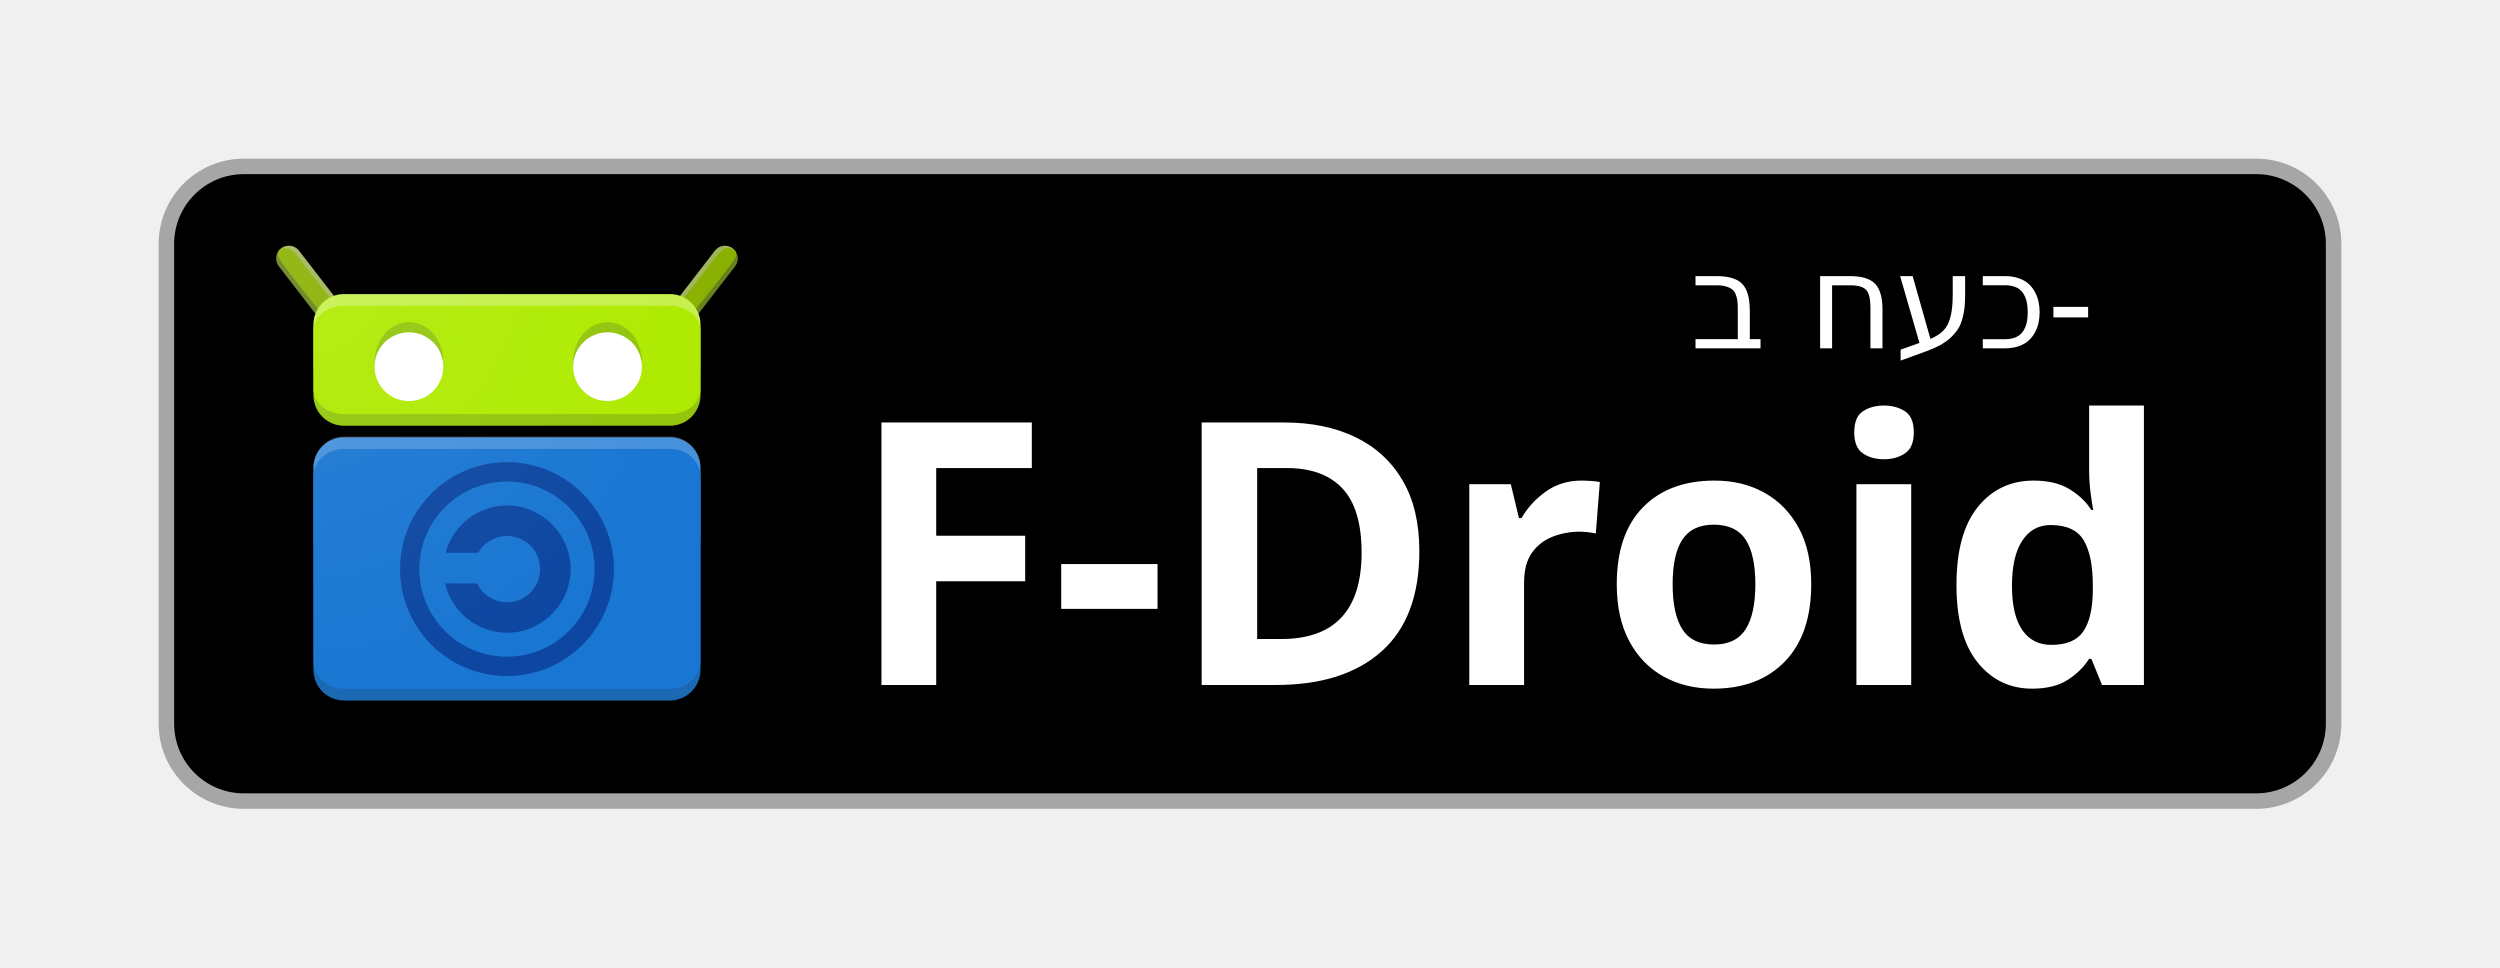
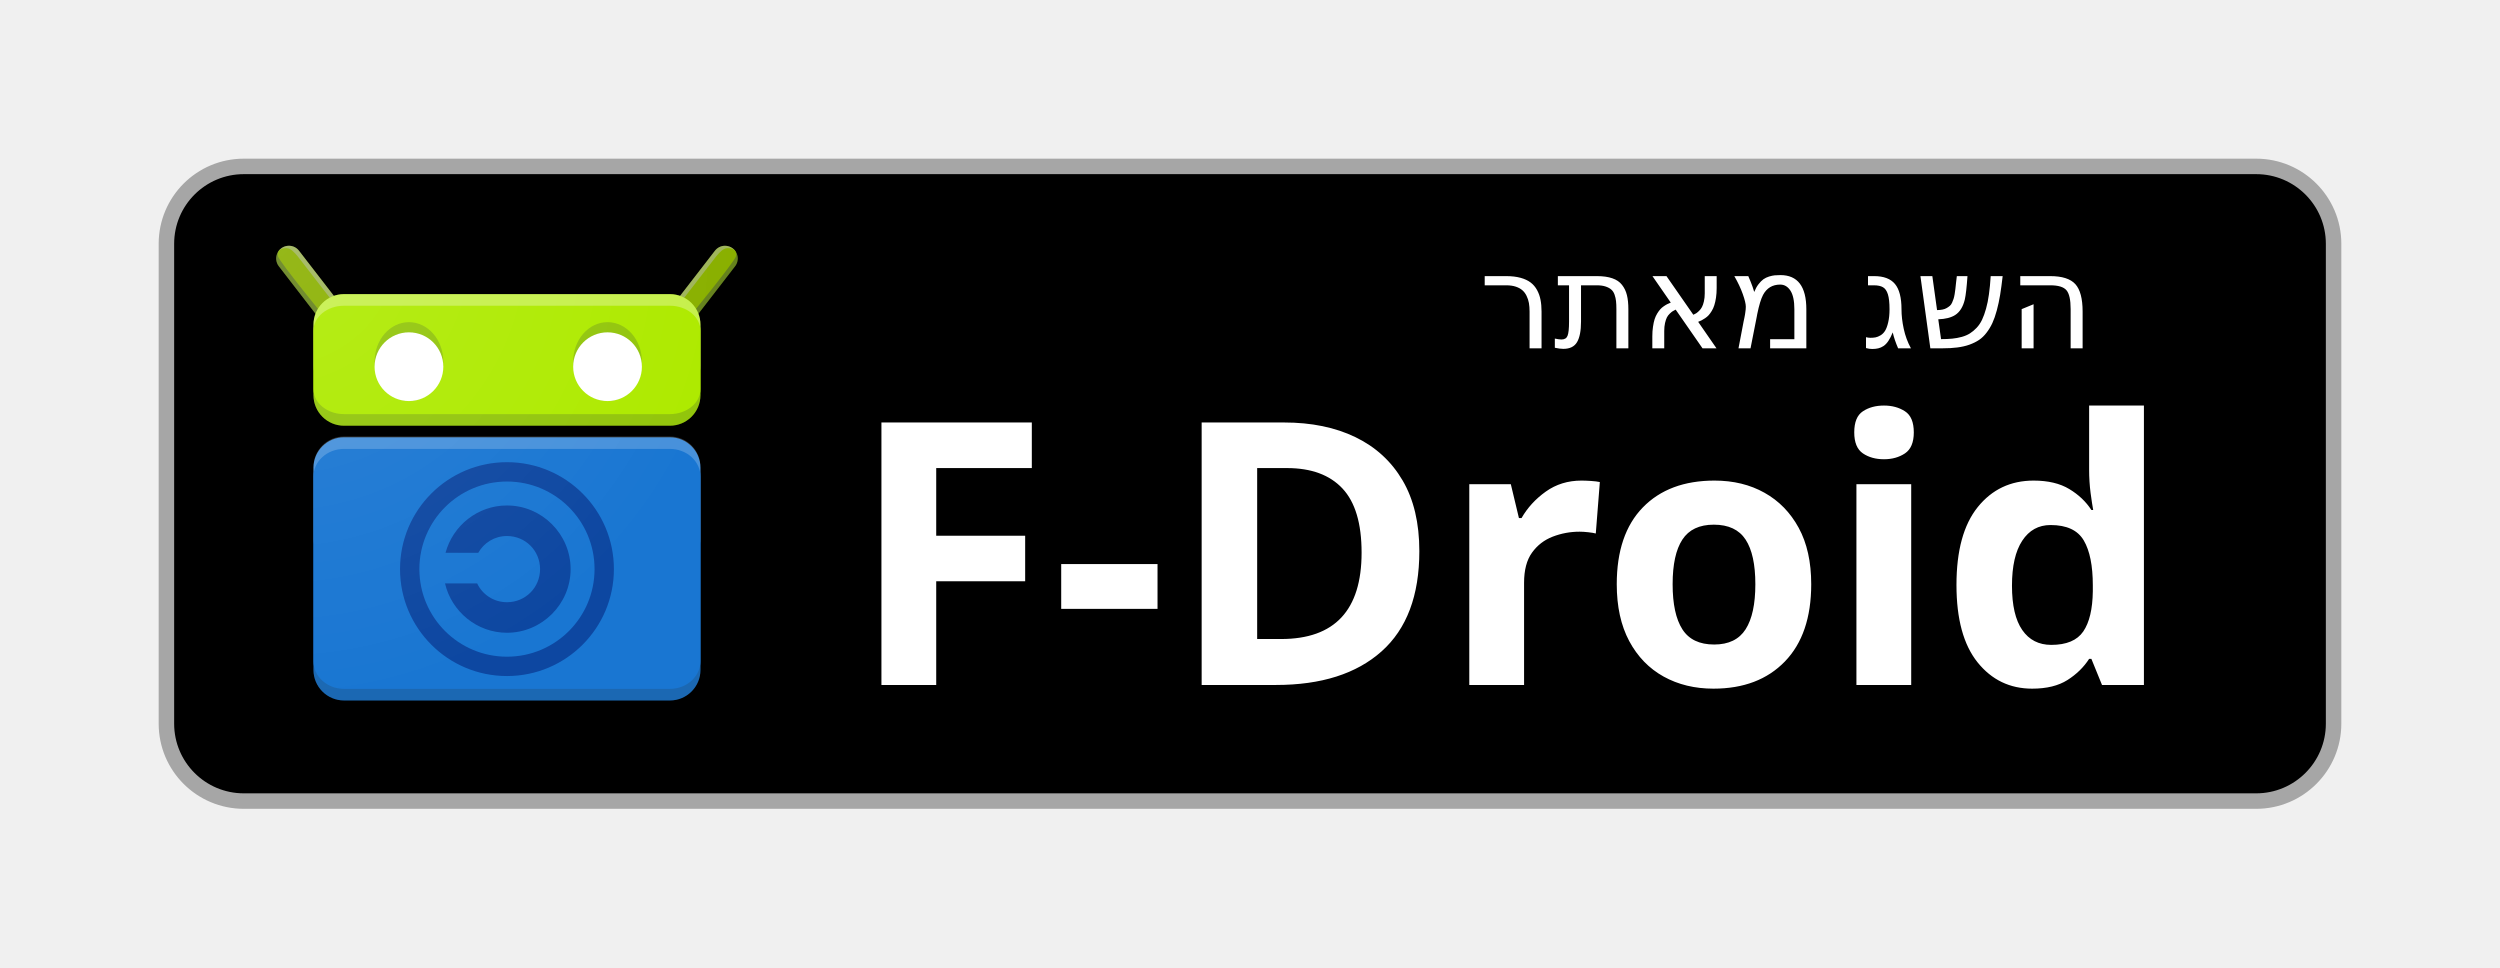
<svg xmlns="http://www.w3.org/2000/svg" xmlns:xlink="http://www.w3.org/1999/xlink" width="646" height="250" id="svg8502" version="1.1">
  <defs id="defs8504">
    <linearGradient id="linearGradient4392">
      <stop style="stop-color:#ffffff;stop-opacity:0.098" offset="0" id="stop4394" />
      <stop style="stop-color:#ffffff;stop-opacity:0" offset="1" id="stop4396" />
    </linearGradient>
    <radialGradient xlink:href="#linearGradient4392" id="radialGradient4398" cx="113" cy="-12.89" fx="113" fy="-12.89" r="59.662" gradientTransform="matrix(-4.3416142e-8,1.961051,-1.977812,2.8493899e-8,254.5069,78.76343)" gradientUnits="userSpaceOnUse" />
  </defs>
  <g id="layer1" transform="translate(-289,-312.3622)">
    <rect style="color:#000000;display:inline;overflow:visible;visibility:visible;fill:#000000;fill-opacity:1;fill-rule:nonzero;stroke:#a6a6a6;stroke-width:4;stroke-miterlimit:4;stroke-dasharray:none;stroke-opacity:1;marker:none;enable-background:accumulate" id="rect3007" width="560" height="164" x="332" y="355.362" rx="20" ry="20" />
    <text id="text3013" y="402.367" x="849.941" style="color:#000000;font-style:normal;font-variant:normal;font-weight:normal;font-stretch:normal;font-size:12.395px;line-height:100%;font-family:'DejaVu Sans';-inkscape-font-specification:'DejaVu Sans';text-align:end;letter-spacing:0px;word-spacing:0px;text-anchor:end;display:inline;overflow:visible;visibility:visible;fill:#ffffff;fill-opacity:1;fill-rule:nonzero;stroke:none;stroke-width:1px;marker:none;enable-background:accumulate" xml:space="preserve">
-       <tspan y="402.367" x="849.941" id="tspan3015" style="font-style:normal;font-variant:normal;font-weight:normal;font-stretch:normal;font-size:34.125px;font-family:'DejaVu Sans';-inkscape-font-specification:'DejaVu Sans';text-align:end;text-anchor:end">כעח ב-</tspan>
+       <tspan y="402.367" x="849.941" id="tspan3015" style="font-style:normal;font-variant:normal;font-weight:normal;font-stretch:normal;font-size:34.125px;font-family:'DejaVu Sans';-inkscape-font-specification:'DejaVu Sans';text-align:end;text-anchor:end">השג מאתר</tspan>
    </text>
    <text xml:space="preserve" style="color:#000000;font-style:normal;font-variant:normal;font-weight:bold;font-stretch:normal;font-size:29.709px;line-height:100%;font-family:Rokkitt;-inkscape-font-specification:'Rokkitt Bold';text-align:start;letter-spacing:0px;word-spacing:0px;writing-mode:lr-tb;text-anchor:start;display:inline;overflow:visible;visibility:visible;fill:#ffffff;fill-opacity:1;fill-rule:nonzero;stroke:none;stroke-width:1px;marker:none;enable-background:accumulate" x="508.213" y="489.361" id="text5902">
      <tspan id="tspan5904" x="508.213" y="489.361" style="font-style:normal;font-variant:normal;font-weight:bold;font-stretch:normal;font-size:95px;line-height:100%;font-family:'Roboto Slab';-inkscape-font-specification:'Roboto Slab Bold';text-align:start;writing-mode:lr-tb;text-anchor:start;fill:#ffffff;fill-opacity:1">F-Droid</tspan>
    </text>
    <g id="g4400" transform="translate(80.99999,76)">
      <g id="g5012" transform="matrix(2.631588,0,0,2.631575,275.8423,-2346.475)">
        <g transform="matrix(-1,0,0,1,47.99978,0)" id="g4179">
          <path id="path4181" d="m 2.589,1006.862 4.25,5.5" style="fill:#8ab000;fill-opacity:1;fill-rule:evenodd;stroke:#769616;stroke-width:2.5;stroke-linecap:round;stroke-linejoin:miter;stroke-miterlimit:4;stroke-dasharray:none;stroke-opacity:1" />
          <path style="color:#000000;font-style:normal;font-variant:normal;font-weight:normal;font-stretch:normal;font-size:medium;line-height:normal;font-family:sans-serif;text-indent:0;text-align:start;text-decoration:none;text-decoration-line:none;text-decoration-style:solid;text-decoration-color:#000000;letter-spacing:normal;word-spacing:normal;text-transform:none;direction:ltr;block-progression:tb;writing-mode:lr-tb;baseline-shift:baseline;text-anchor:start;white-space:normal;clip-rule:nonzero;display:inline;overflow:visible;visibility:visible;opacity:1;isolation:auto;mix-blend-mode:normal;color-interpolation:sRGB;color-interpolation-filters:linearRGB;solid-color:#000000;solid-opacity:1;fill:#ffffff;fill-opacity:0.298;fill-rule:evenodd;stroke:none;stroke-width:2.5;stroke-linecap:round;stroke-linejoin:miter;stroke-miterlimit:4;stroke-dasharray:none;stroke-dashoffset:0;stroke-opacity:1;color-rendering:auto;image-rendering:auto;shape-rendering:auto;text-rendering:auto;enable-background:accumulate" d="m 2.611,1005.609 c -0.453,0.012 -0.762,0.189 -0.981,0.449 2.027,2.409 2.368,2.792 5.135,6.221 1.02,1.319 2.082,0.637 1.062,-0.682 l -4.25,-5.5 c -0.229,-0.306 -0.585,-0.478 -0.967,-0.488 z" id="path4183" />
          <path style="color:#000000;font-style:normal;font-variant:normal;font-weight:normal;font-stretch:normal;font-size:medium;line-height:normal;font-family:sans-serif;text-indent:0;text-align:start;text-decoration:none;text-decoration-line:none;text-decoration-style:solid;text-decoration-color:#000000;letter-spacing:normal;word-spacing:normal;text-transform:none;direction:ltr;block-progression:tb;writing-mode:lr-tb;baseline-shift:baseline;text-anchor:start;white-space:normal;clip-rule:nonzero;display:inline;overflow:visible;visibility:visible;opacity:1;isolation:auto;mix-blend-mode:normal;color-interpolation:sRGB;color-interpolation-filters:linearRGB;solid-color:#000000;solid-opacity:1;fill:#263238;fill-opacity:0.2;fill-rule:evenodd;stroke:none;stroke-width:2.5;stroke-linecap:round;stroke-linejoin:miter;stroke-miterlimit:4;stroke-dasharray:none;stroke-dashoffset:0;stroke-opacity:1;color-rendering:auto;image-rendering:auto;shape-rendering:auto;text-rendering:auto;enable-background:accumulate" d="m 1.622,1006.071 c -0.124,0.148 -0.561,0.805 -0.022,1.556 l 4.25,5.5 c 1.02,1.319 1.15,-0.612 1.15,-0.612 0,0 -3.734,-4.51 -5.377,-6.444 z" id="path4185" />
          <path style="color:#000000;font-style:normal;font-variant:normal;font-weight:normal;font-stretch:normal;font-size:medium;line-height:normal;font-family:sans-serif;text-indent:0;text-align:start;text-decoration:none;text-decoration-line:none;text-decoration-style:solid;text-decoration-color:#000000;letter-spacing:normal;word-spacing:normal;text-transform:none;direction:ltr;block-progression:tb;writing-mode:lr-tb;baseline-shift:baseline;text-anchor:start;white-space:normal;clip-rule:nonzero;display:inline;overflow:visible;visibility:visible;opacity:1;isolation:auto;mix-blend-mode:normal;color-interpolation:sRGB;color-interpolation-filters:linearRGB;solid-color:#000000;solid-opacity:1;fill:#8ab000;fill-opacity:1;fill-rule:evenodd;stroke:none;stroke-width:2.5;stroke-linecap:round;stroke-linejoin:miter;stroke-miterlimit:4;stroke-dasharray:none;stroke-dashoffset:0;stroke-opacity:1;color-rendering:auto;image-rendering:auto;shape-rendering:auto;text-rendering:auto;enable-background:accumulate" d="m 2.338,1005.844 c -0.438,0 -0.96,0.142 -0.824,0.799 0.104,0.502 4.661,6.074 4.661,6.074 1.02,1.319 2.493,0.676 1.474,-0.642 l -4.234,-5.473 c -0.26,-0.29 -0.609,-0.744 -1.076,-0.758 z" id="path4187" />
        </g>
        <g id="g4955">
          <path style="fill:#8ab000;fill-opacity:1;fill-rule:evenodd;stroke:#769616;stroke-width:2.5;stroke-linecap:round;stroke-linejoin:miter;stroke-miterlimit:4;stroke-dasharray:none;stroke-opacity:1" d="m 2.589,1006.862 4.25,5.5" id="path4945" />
          <path id="path4947" d="m 2.611,1005.609 c -0.453,0.012 -0.762,0.189 -0.981,0.449 2.027,2.409 2.368,2.792 5.135,6.221 1.02,1.319 2.082,0.637 1.062,-0.682 l -4.25,-5.5 c -0.229,-0.306 -0.585,-0.478 -0.967,-0.488 z" style="color:#000000;font-style:normal;font-variant:normal;font-weight:normal;font-stretch:normal;font-size:medium;line-height:normal;font-family:sans-serif;text-indent:0;text-align:start;text-decoration:none;text-decoration-line:none;text-decoration-style:solid;text-decoration-color:#000000;letter-spacing:normal;word-spacing:normal;text-transform:none;direction:ltr;block-progression:tb;writing-mode:lr-tb;baseline-shift:baseline;text-anchor:start;white-space:normal;clip-rule:nonzero;display:inline;overflow:visible;visibility:visible;opacity:1;isolation:auto;mix-blend-mode:normal;color-interpolation:sRGB;color-interpolation-filters:linearRGB;solid-color:#000000;solid-opacity:1;fill:#ffffff;fill-opacity:0.298;fill-rule:evenodd;stroke:none;stroke-width:2.5;stroke-linecap:round;stroke-linejoin:miter;stroke-miterlimit:4;stroke-dasharray:none;stroke-dashoffset:0;stroke-opacity:1;color-rendering:auto;image-rendering:auto;shape-rendering:auto;text-rendering:auto;enable-background:accumulate" />
          <path id="path4951" d="m 1.622,1006.071 c -0.124,0.148 -0.561,0.805 -0.022,1.556 l 4.25,5.5 c 1.02,1.319 1.15,-0.612 1.15,-0.612 0,0 -3.734,-4.51 -5.377,-6.444 z" style="color:#000000;font-style:normal;font-variant:normal;font-weight:normal;font-stretch:normal;font-size:medium;line-height:normal;font-family:sans-serif;text-indent:0;text-align:start;text-decoration:none;text-decoration-line:none;text-decoration-style:solid;text-decoration-color:#000000;letter-spacing:normal;word-spacing:normal;text-transform:none;direction:ltr;block-progression:tb;writing-mode:lr-tb;baseline-shift:baseline;text-anchor:start;white-space:normal;clip-rule:nonzero;display:inline;overflow:visible;visibility:visible;opacity:1;isolation:auto;mix-blend-mode:normal;color-interpolation:sRGB;color-interpolation-filters:linearRGB;solid-color:#000000;solid-opacity:1;fill:#263238;fill-opacity:0.2;fill-rule:evenodd;stroke:none;stroke-width:2.5;stroke-linecap:round;stroke-linejoin:miter;stroke-miterlimit:4;stroke-dasharray:none;stroke-dashoffset:0;stroke-opacity:1;color-rendering:auto;image-rendering:auto;shape-rendering:auto;text-rendering:auto;enable-background:accumulate" />
          <path id="path4925" d="m 2.338,1005.844 c -0.438,0 -0.96,0.142 -0.824,0.799 0.104,0.502 4.661,6.074 4.661,6.074 1.02,1.319 2.493,0.676 1.474,-0.642 l -4.234,-5.473 c -0.26,-0.29 -0.609,-0.744 -1.076,-0.758 z" style="color:#000000;font-style:normal;font-variant:normal;font-weight:normal;font-stretch:normal;font-size:medium;line-height:normal;font-family:sans-serif;text-indent:0;text-align:start;text-decoration:none;text-decoration-line:none;text-decoration-style:solid;text-decoration-color:#000000;letter-spacing:normal;word-spacing:normal;text-transform:none;direction:ltr;block-progression:tb;writing-mode:lr-tb;baseline-shift:baseline;text-anchor:start;white-space:normal;clip-rule:nonzero;display:inline;overflow:visible;visibility:visible;opacity:1;isolation:auto;mix-blend-mode:normal;color-interpolation:sRGB;color-interpolation-filters:linearRGB;solid-color:#000000;solid-opacity:1;fill:#8ab000;fill-opacity:1;fill-rule:evenodd;stroke:none;stroke-width:2.5;stroke-linecap:round;stroke-linejoin:miter;stroke-miterlimit:4;stroke-dasharray:none;stroke-dashoffset:0;stroke-opacity:1;color-rendering:auto;image-rendering:auto;shape-rendering:auto;text-rendering:auto;enable-background:accumulate" />
        </g>
        <g id="g4967" transform="translate(42,0)">
          <rect ry="3" rx="3" y="1010.36" x="-37" height="12.92" width="38" id="rect4144" style="opacity:1;fill:#aeea00;fill-opacity:1;stroke:none;stroke-width:3;stroke-linecap:round;stroke-linejoin:miter;stroke-miterlimit:3;stroke-dasharray:none;stroke-dashoffset:0;stroke-opacity:1" />
          <rect style="opacity:1;fill:#263238;fill-opacity:0.2;stroke:none;stroke-width:3;stroke-linecap:round;stroke-linejoin:miter;stroke-miterlimit:3;stroke-dasharray:none;stroke-dashoffset:0;stroke-opacity:1" id="rect4961" width="38" height="10" x="-37" y="1013.279" rx="3" ry="3" />
          <rect style="opacity:1;fill:#ffffff;fill-opacity:0.298;stroke:none;stroke-width:3;stroke-linecap:round;stroke-linejoin:miter;stroke-miterlimit:3;stroke-dasharray:none;stroke-dashoffset:0;stroke-opacity:1" id="rect4963" width="38" height="10" x="-37" y="1010.362" rx="3" ry="3" />
          <rect style="opacity:1;fill:#aeea00;fill-opacity:1;stroke:none;stroke-width:3;stroke-linecap:round;stroke-linejoin:miter;stroke-miterlimit:3;stroke-dasharray:none;stroke-dashoffset:0;stroke-opacity:1" id="rect4965" width="38" height="10.641" x="-37" y="1011.5" rx="3" ry="2.456" />
        </g>
        <g transform="translate(0,-0.1025909)" id="g4979">
          <rect ry="3" rx="3" y="1024.522" x="5" height="25.84" width="38" id="rect4146" style="opacity:1;fill:#1976d2;fill-opacity:1;stroke:none;stroke-width:3;stroke-linecap:round;stroke-linejoin:miter;stroke-miterlimit:3;stroke-dasharray:none;stroke-dashoffset:0;stroke-opacity:1" />
          <rect style="opacity:1;fill:#263238;fill-opacity:0.2;stroke:none;stroke-width:3;stroke-linecap:round;stroke-linejoin:miter;stroke-miterlimit:3;stroke-dasharray:none;stroke-dashoffset:0;stroke-opacity:1" id="rect4973" width="38" height="13" x="5" y="1037.362" rx="3" ry="3" />
          <rect style="opacity:1;fill:#ffffff;fill-opacity:0.2;stroke:none;stroke-width:3;stroke-linecap:round;stroke-linejoin:miter;stroke-miterlimit:3;stroke-dasharray:none;stroke-dashoffset:0;stroke-opacity:1" id="rect4975" width="38" height="13" x="5" y="1024.442" rx="3" ry="3" />
          <rect style="opacity:1;fill:#1976d2;fill-opacity:1;stroke:none;stroke-width:3;stroke-linecap:round;stroke-linejoin:miter;stroke-miterlimit:3;stroke-dasharray:none;stroke-dashoffset:0;stroke-opacity:1" id="rect4977" width="38" height="23.56" x="5" y="1025.662" rx="3" ry="2.718" />
        </g>
        <g id="g4211" transform="translate(0,1013.362)">
          <path id="path4161" d="m 24,17.75 c -2.881,0 -5.32,1.985 -6.033,4.65 l 3.213,0 C 21.734,21.415 22.775,20.75 24,20.75 c 1.813,0 3.25,1.437 3.25,3.25 0,1.813 -1.437,3.25 -3.25,3.25 -1.307,0 -2.411,-0.753 -2.93,-1.85 l -3.154,0 C 18.558,28.166 21.048,30.25 24,30.25 c 3.434,0 6.25,-2.816 6.25,-6.25 0,-3.434 -2.816,-6.25 -6.25,-6.25 z" style="color:#000000;font-style:normal;font-variant:normal;font-weight:normal;font-stretch:normal;font-size:medium;line-height:normal;font-family:sans-serif;text-indent:0;text-align:start;text-decoration:none;text-decoration-line:none;text-decoration-style:solid;text-decoration-color:#000000;letter-spacing:normal;word-spacing:normal;text-transform:none;direction:ltr;block-progression:tb;writing-mode:lr-tb;baseline-shift:baseline;text-anchor:start;white-space:normal;clip-rule:nonzero;display:inline;overflow:visible;visibility:visible;opacity:1;isolation:auto;mix-blend-mode:normal;color-interpolation:sRGB;color-interpolation-filters:linearRGB;solid-color:#000000;solid-opacity:1;fill:#0d47a1;fill-opacity:1;fill-rule:nonzero;stroke:none;stroke-width:3;stroke-linecap:round;stroke-linejoin:miter;stroke-miterlimit:4;stroke-dasharray:none;stroke-dashoffset:0;stroke-opacity:1;color-rendering:auto;image-rendering:auto;shape-rendering:auto;text-rendering:auto;enable-background:accumulate" />
          <circle r="9.55" cy="24" cx="24" id="path4209" style="opacity:1;fill:none;fill-opacity:0.404;stroke:#0d47a1;stroke-width:1.9;stroke-linecap:round;stroke-linejoin:miter;stroke-miterlimit:4;stroke-dasharray:none;stroke-dashoffset:0;stroke-opacity:1" />
        </g>
        <g transform="translate(0,0.5000174)" id="g4989">
          <ellipse ry="3.875" rx="3.375" style="opacity:1;fill:#263238;fill-opacity:0.2;stroke:none;stroke-width:1.9;stroke-linecap:round;stroke-linejoin:miter;stroke-miterlimit:4;stroke-dasharray:none;stroke-dashoffset:0;stroke-opacity:0.697" id="circle4985" cx="14.375" cy="1016.487" />
          <circle r="3.375" cy="1016.987" cx="14.375" id="path4859" style="opacity:1;fill:#ffffff;fill-opacity:1;stroke:none;stroke-width:1.9;stroke-linecap:round;stroke-linejoin:miter;stroke-miterlimit:4;stroke-dasharray:none;stroke-dashoffset:0;stroke-opacity:0.697" />
        </g>
        <g id="g4201" transform="translate(19.5,0.5000174)">
          <ellipse cy="1016.487" cx="14.375" id="ellipse4175" style="opacity:1;fill:#263238;fill-opacity:0.2;stroke:none;stroke-width:1.9;stroke-linecap:round;stroke-linejoin:miter;stroke-miterlimit:4;stroke-dasharray:none;stroke-dashoffset:0;stroke-opacity:0.697" rx="3.375" ry="3.875" />
          <circle style="opacity:1;fill:#ffffff;fill-opacity:1;stroke:none;stroke-width:1.9;stroke-linecap:round;stroke-linejoin:miter;stroke-miterlimit:4;stroke-dasharray:none;stroke-dashoffset:0;stroke-opacity:0.697" id="circle4177" cx="14.375" cy="1016.987" r="3.375" />
        </g>
      </g>
      <path id="path4286" d="m 282.715,299.835 a 3.29,3.29 0 0 0 -2.662,5.336 l 9.475,12.262 C 289.192,318.31 289,319.259 289,320.257 l 0,18.211 c 0,4.374 3.521,7.895 7.895,7.895 l 84.211,0 c 4.374,0 7.895,-3.521 7.895,-7.895 l 0,-18.211 c 0,-0.999 -0.19,-1.948 -0.525,-2.826 l 9.473,-12.26 a 3.29,3.29 0 0 0 -2.434,-5.334 3.29,3.29 0 0 0 -2.771,1.311 l -9.014,11.666 c -0.821,-0.288 -1.701,-0.451 -2.623,-0.451 l -84.211,0 c -0.921,0 -1.8,0.164 -2.621,0.451 l -9.016,-11.666 a 3.29,3.29 0 0 0 -2.543,-1.312 z m 14.18,49.527 c -4.374,0 -7.895,3.521 -7.895,7.895 l 0,52.211 c 0,4.374 3.521,7.895 7.895,7.895 l 84.211,0 c 4.374,0 7.895,-3.521 7.895,-7.895 l 0,-52.211 c 0,-4.374 -3.521,-7.895 -7.895,-7.895 l -84.211,0 z" style="color:#000000;font-style:normal;font-variant:normal;font-weight:normal;font-stretch:normal;font-size:medium;line-height:normal;font-family:sans-serif;text-indent:0;text-align:start;text-decoration:none;text-decoration-line:none;text-decoration-style:solid;text-decoration-color:#000000;letter-spacing:normal;word-spacing:normal;text-transform:none;direction:ltr;block-progression:tb;writing-mode:lr-tb;baseline-shift:baseline;text-anchor:start;white-space:normal;clip-rule:nonzero;display:inline;overflow:visible;visibility:visible;opacity:1;isolation:auto;mix-blend-mode:normal;color-interpolation:sRGB;color-interpolation-filters:linearRGB;solid-color:#000000;solid-opacity:1;fill:url(#radialGradient4398);fill-opacity:1;fill-rule:evenodd;stroke:none;stroke-width:6.579;stroke-linecap:round;stroke-linejoin:miter;stroke-miterlimit:4;stroke-dasharray:none;stroke-dashoffset:0;stroke-opacity:1;color-rendering:auto;image-rendering:auto;shape-rendering:auto;text-rendering:auto;enable-background:accumulate" />
    </g>
  </g>
</svg>
